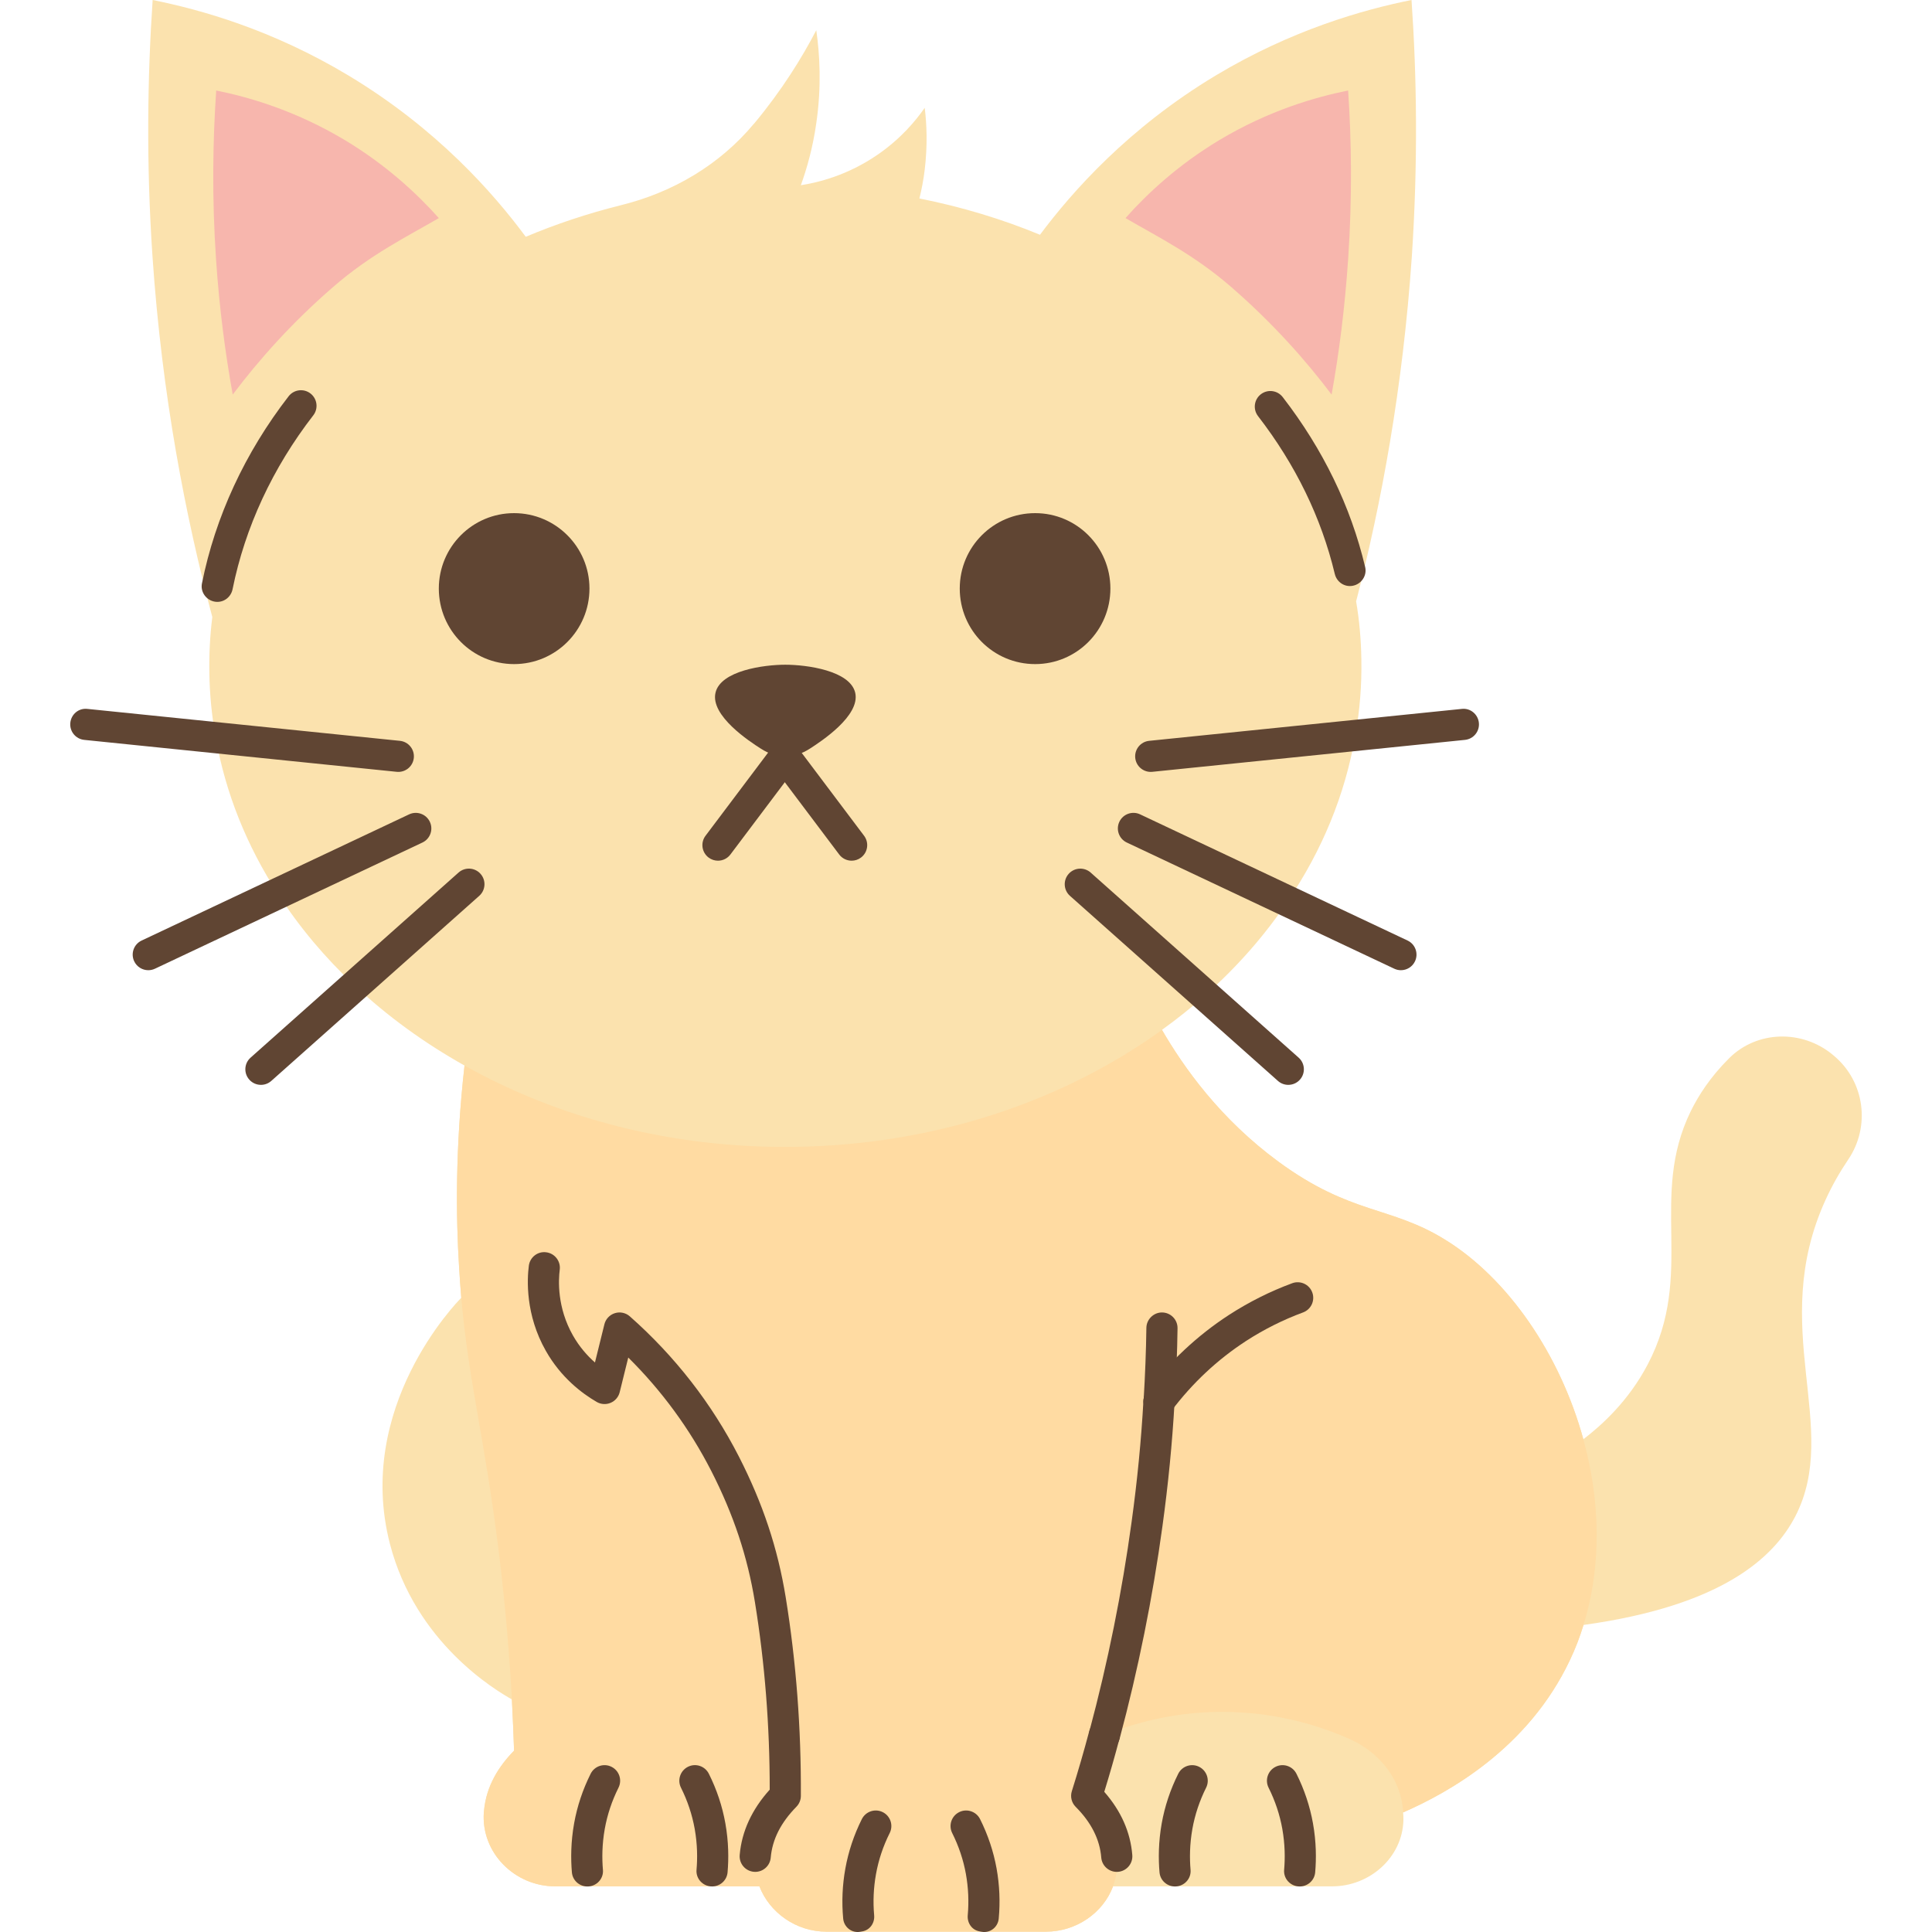
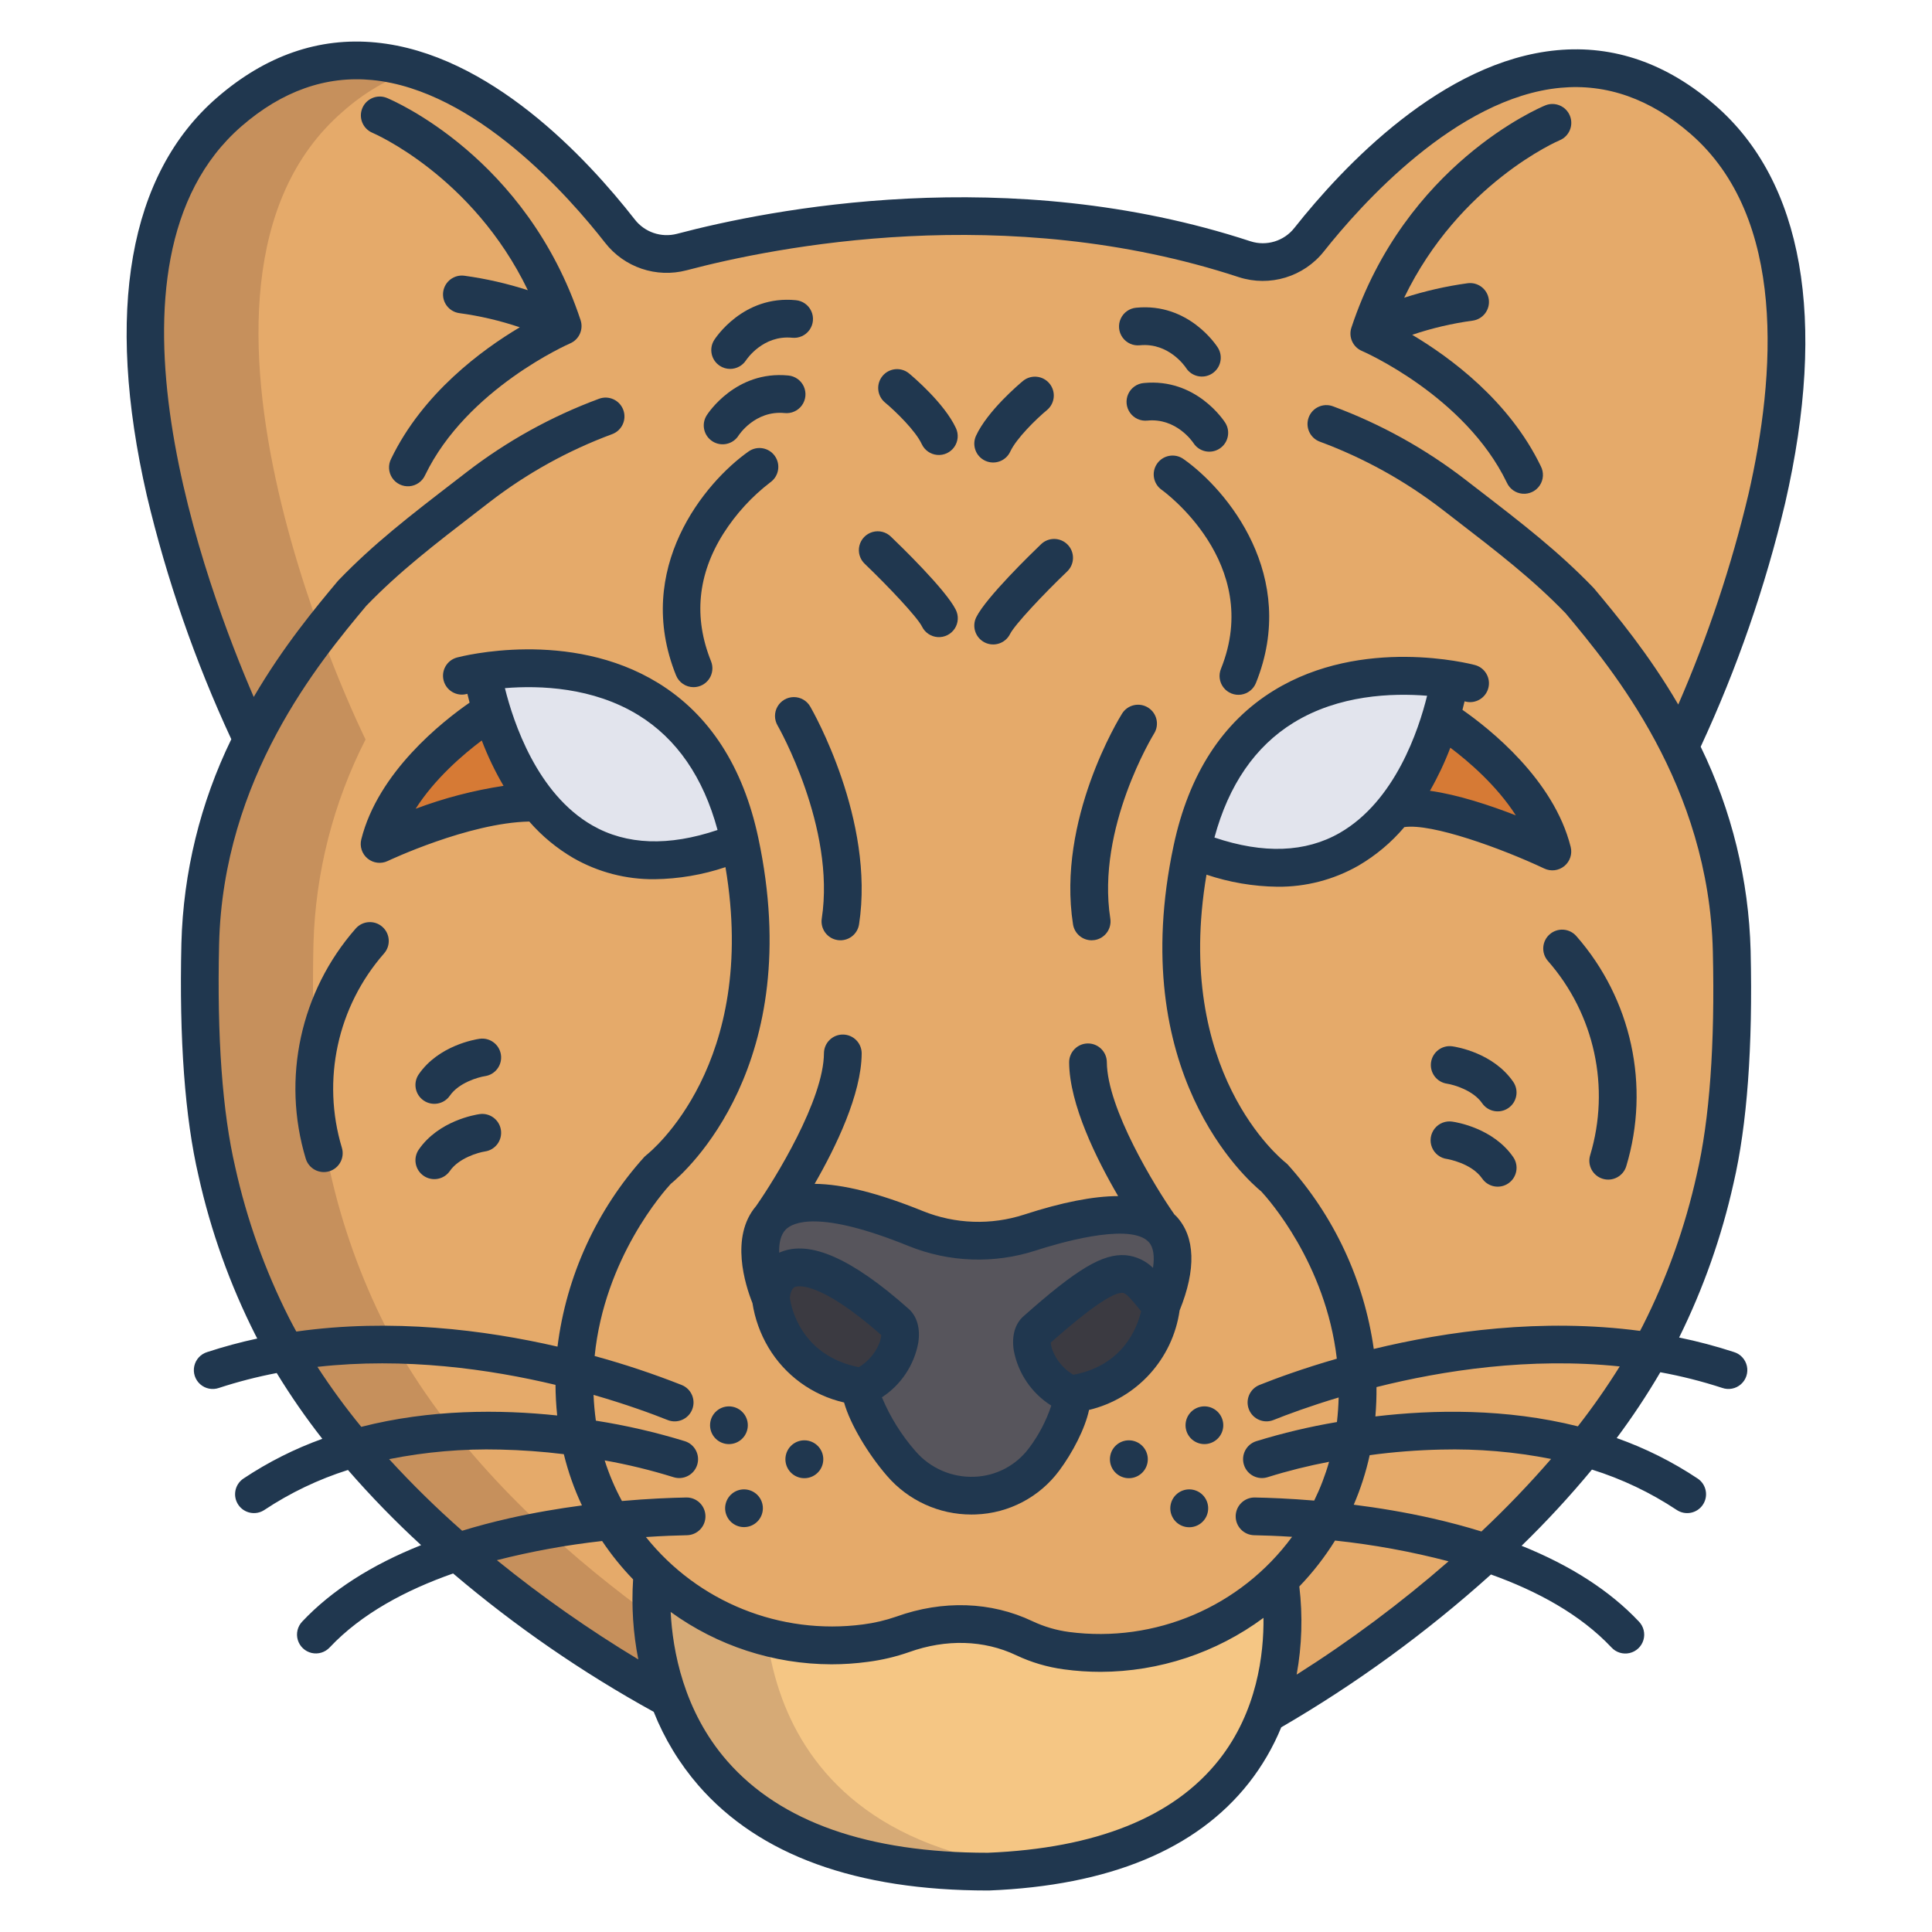
- <svg xmlns="http://www.w3.org/2000/svg" enable-background="new 0 0 115.002 124.02" height="512" viewBox="0 0 115.002 124.02" width="512">
-   <g>
-     <g id="XMLID_3_">
-       <g>
-         <path d="m113.2 67.76c-.02-.02-.05-.04-.07-.06-1.95-1.61-4.83-1.56-6.63.22-1.23 1.22-1.98 2.41-2.47 3.4-2.73 5.58.31 10.41-2.77 16.27-1.23 2.34-2.93 3.88-4.13 4.8-1.5-5.47-4.85-10.33-8.87-12.81-3.52-2.18-6.04-1.59-10.69-5-3.76-2.76-6.09-6.06-7.49-8.47.97-.7 1.9-1.44 2.77-2.22 2.05-1.82 3.84-3.85 5.3-6.04 2.19-3.23 3.69-6.82 4.34-10.64.29-1.59.42-3.23.39-4.89-.02-1.27-.13-2.52-.34-3.74h.01c1.6-6.2 2.99-13.64 3.57-22.11.4-6.05.32-11.58-.02-16.47-3.09.62-7.67 1.91-12.56 4.84-5.61 3.37-9.22 7.46-11.29 10.23-2.44-1.01-5.03-1.79-7.74-2.33.14-.57.26-1.17.34-1.84.19-1.58.13-2.95 0-3.98-.56.81-1.51 1.96-2.98 2.98-1.97 1.37-3.89 1.82-4.97 1.99.39-1.08.77-2.42.99-3.98.35-2.39.22-4.45 0-5.97-.92 1.77-2.2 3.84-3.97 5.97l-.04.04c-2.19 2.63-5.2 4.4-8.52 5.22-2.13.53-4.17 1.21-6.12 2.03-2.05-2.77-5.68-6.93-11.39-10.36-4.88-2.93-9.46-4.22-12.56-4.84-.33 4.89-.42 10.42-.01 16.47.61 8.95 2.13 16.74 3.84 23.14-.15 1.18-.21 2.38-.19 3.59.02 1.41.16 2.8.41 4.15.63 3.58 2 6.95 3.98 10.01 1.37 2.14 3.04 4.12 4.95 5.91 2.07 1.95 4.44 3.67 7.04 5.13-.6 5.32-.55 9.73-.35 12.92.04.7.09 1.36.14 1.99-.31.31-6.84 7.03-4.58 15.79 1.65 6.38 6.82 9.42 7.83 9.99.06 1.22.11 2.32.14 3.29-.97.99-1.79 2.26-1.93 3.87 0 .03-.01.06-.01.08-.19 2.6 1.98 4.76 4.58 4.76h2.2 7.74 3.17c.65 1.69 2.36 2.91 4.3 2.91h2.2 7.74 4.15c1.93 0 3.67-1.19 4.31-2.91h4.11 7.74 2.22c2.4 0 4.51-1.85 4.57-4.25 0-.16 0-.33-.02-.5h.01c2.84-1.24 8.01-4.07 10.7-9.78.35-.73.64-1.49.87-2.25 8.88-1.23 12.21-4.31 13.59-6.96 2.97-5.73-1.79-12.12 1.94-20.31.44-.97.94-1.83 1.46-2.6 1.45-2.14 1.06-5.03-.93-6.68z" fill="#fbe2ae" />
-         <g fill="#604533">
-           <path d="m47.49 48.05c-.55.36-1.03.45-1.14.47-.14.02-.27.03-.41.03-.02 0-.05 0-.07 0-.14 0-.28-.01-.42-.03-.1-.02-.58-.11-1.13-.47-.69-.44-3.24-2.1-2.9-3.58.33-1.42 3.1-1.8 4.48-1.8 1.39 0 4.16.38 4.49 1.8.34 1.48-2.22 3.14-2.9 3.58z" />
-           <path d="m28.49 32.94c2.67 0 4.84 2.17 4.84 4.84 0 2.68-2.17 4.85-4.84 4.85s-4.83-2.17-4.83-4.85c0-2.67 2.16-4.84 4.83-4.84z" />
-           <path d="m61.94 32.94c2.67 0 4.83 2.17 4.83 4.84 0 2.68-2.16 4.85-4.83 4.85-2.68 0-4.84-2.17-4.84-4.85 0-2.67 2.16-4.84 4.84-4.84z" />
-         </g>
-         <path d="m23.66 14c-2.04 1.19-4.38 2.33-6.77 4.41-2.73 2.36-4.84 4.77-6.46 6.92-.48-2.66-.86-5.56-1.07-8.67-.27-3.98-.21-7.63.01-10.85 2.04.41 5.05 1.26 8.27 3.19 2.64 1.59 4.61 3.42 6.02 5z" fill="#f7b6ad" />
-         <path d="m82.03 5.81c.22 3.22.27 6.87 0 10.85-.21 3.11-.58 6.01-1.06 8.67-1.62-2.15-3.74-4.56-6.46-6.92-2.4-2.08-4.73-3.22-6.77-4.41 1.4-1.58 3.37-3.41 6.01-5 3.22-1.93 6.24-2.78 8.28-3.19z" fill="#f7b6ad" />
-         <path d="m58.48 124h-7.74-2.2c-1.94 0-3.65-1.22-4.3-2.91h-3.17-7.74-2.2c-2.6 0-4.77-2.16-4.58-4.76 0-.02.01-.05.01-.08.14-1.61.96-2.88 1.93-3.87-.03-.97-.08-2.07-.14-3.29-.14-2.61-.39-5.76-.82-9.31-.92-7.48-1.94-10.93-2.43-16.47-.05-.63-.1-1.29-.14-1.99-.2-3.19-.25-7.6.35-12.92 6.03 3.38 13.31 5.32 21.12 5.22 9.05-.11 17.3-2.92 23.65-7.51 1.4 2.41 3.73 5.71 7.49 8.47 4.65 3.41 7.17 2.82 10.69 5 4.02 2.48 7.37 7.34 8.87 12.81 1.07 3.87 1.21 8.05.01 11.92-.23.76-.52 1.52-.87 2.25-2.69 5.71-7.86 8.54-10.7 9.78h-.01c.01-.03 0-.06 0-.09-.03-.38-.1-.73-.19-1.06-.47-1.61-1.72-2.88-3.25-3.56-1.89-.84-4.77-1.77-8.36-1.74-3.04.03-5.56.75-7.37 1.49h-.01c-.36 1.36-.74 2.66-1.13 3.9.7.7 1.78 2 1.93 3.88.02.2.02.39.02.59-.01.47-.1.92-.26 1.34-.64 1.72-2.38 2.91-4.31 2.91z" fill="#ffdba2" />
-       </g>
-       <g>
-         <path d="m15.422 25.259c-.437-.338-1.065-.258-1.403.178-2.805 3.622-4.707 7.74-5.564 12.014-.112.557.283 1.093.846 1.175.53.077 1.014-.28 1.12-.805.799-3.964 2.569-7.787 5.18-11.159.338-.436.258-1.065-.179-1.403z" fill="#604533" />
-         <path d="m77.831 25.489c-.339-.437-.966-.518-1.403-.18s-.518.966-.18 1.403c2.41 3.12 4.062 6.519 4.926 10.128.125.522.623.862 1.151.763.557-.104.931-.654.799-1.205-.927-3.895-2.702-7.556-5.293-10.909z" fill="#604533" />
-         <g>
-           <path d="m41.579 55.25c-.209 0-.42-.065-.601-.201-.441-.332-.529-.959-.197-1.4l4.29-5.7c.332-.44.958-.531 1.4-.197.441.332.529.959.197 1.4l-4.29 5.7c-.195.26-.495.398-.799.398z" fill="#604533" />
-         </g>
-         <g>
-           <path d="m50.161 55.25c-.304 0-.604-.138-.8-.398l-4.29-5.7c-.332-.441-.244-1.068.197-1.4.443-.333 1.069-.242 1.4.197l4.29 5.7c.332.441.244 1.068-.197 1.4-.18.136-.391.201-.6.201z" fill="#604533" />
-         </g>
-         <g>
-           <path d="m21.061 49.55c-.034 0-.068-.001-.103-.005l-20.06-2.05c-.549-.056-.949-.546-.893-1.096.056-.549.536-.957 1.096-.893l20.061 2.05c.549.056.949.547.893 1.097-.053.514-.487.897-.994.897z" fill="#604533" />
-         </g>
-         <g>
-           <path d="m5.01 62.28c-.375 0-.734-.212-.905-.573-.236-.5-.022-1.096.478-1.331l17.17-8.1c.5-.235 1.096-.021 1.331.478.236.5.022 1.096-.478 1.331l-17.17 8.1c-.138.064-.283.095-.426.095z" fill="#604533" />
-         </g>
-         <g>
-           <path d="m12.241 69.64c-.275 0-.55-.113-.747-.335-.368-.413-.331-1.044.082-1.412l13.35-11.881c.412-.368 1.046-.33 1.412.083.367.413.33 1.045-.083 1.412l-13.349 11.88c-.191.17-.429.253-.665.253z" fill="#604533" />
-         </g>
-         <g>
-           <path d="m69.359 49.55c-.507 0-.941-.383-.994-.898-.056-.549.344-1.041.893-1.096l20.07-2.05c.547-.065 1.041.344 1.096.893.056.549-.343 1.04-.893 1.096l-20.07 2.05c-.034.003-.069.005-.102.005z" fill="#604533" />
-         </g>
-         <g>
-           <path d="m85.419 62.28c-.143 0-.288-.031-.426-.096l-17.17-8.1c-.5-.235-.713-.832-.478-1.331s.832-.713 1.331-.478l17.17 8.1c.5.235.713.832.478 1.331-.17.362-.53.574-.905.574z" fill="#604533" />
-         </g>
-         <g>
-           <path d="m78.189 69.64c-.236 0-.474-.083-.664-.253l-13.351-11.88c-.413-.367-.449-1-.082-1.412.368-.413.999-.449 1.412-.082l13.35 11.88c.413.367.45.999.083 1.412-.197.222-.472.335-.748.335z" fill="#604533" />
-         </g>
-         <path d="m52.157 116.326c-.493-.247-1.094-.047-1.342.447-.507 1.014-.864 2.084-1.06 3.18-.191 1.063-.237 2.138-.138 3.208.051.548.551.943 1.092.845l.143-.026c.487-.088.798-.541.753-1.035-.079-.88-.039-1.764.118-2.639.162-.908.458-1.796.88-2.638.248-.494.048-1.095-.446-1.342z" fill="#604533" />
-         <path d="m59.464 119.942c-.197-1.091-.553-2.157-1.06-3.169-.248-.494-.85-.694-1.342-.447-.494.248-.694.848-.447 1.342.421.842.718 1.727.88 2.629.157.88.197 1.767.118 2.648-.044.494.266.947.754 1.035l.142.026c.542.098 1.042-.297 1.093-.845.1-1.071.053-2.149-.138-3.219z" fill="#604533" />
-         <g>
-           <path d="m43.971 120.16c-.029 0-.058-.001-.087-.004-.55-.047-.958-.532-.91-1.083.13-1.507.778-2.916 1.927-4.191.003-4.089-.316-8.135-.949-12.033-.478-2.937-1.369-5.614-2.803-8.425-1.38-2.697-3.169-5.14-5.328-7.28l-.55 2.225c-.076.306-.29.558-.58.681-.29.124-.621.103-.893-.054-.957-.554-2.301-1.573-3.269-3.283-1.321-2.324-1.203-4.593-1.091-5.461.07-.548.57-.941 1.12-.864.548.071.935.572.864 1.12-.086.668-.176 2.417.847 4.218.415.732.919 1.3 1.414 1.735l.606-2.452c.084-.339.339-.61.673-.714.335-.104.698-.026.96.206 2.902 2.565 5.26 5.598 7.008 9.014 1.532 3.002 2.484 5.866 2.997 9.015.671 4.132.998 8.423.973 12.756-.001.26-.104.508-.286.694-1.007 1.029-1.546 2.097-1.648 3.267-.045.521-.482.913-.995.913z" fill="#604533" />
-         </g>
-         <g>
-           <path d="m67.179 120.16c-.516 0-.954-.397-.996-.92-.093-1.163-.645-2.257-1.641-3.253-.264-.264-.359-.652-.247-1.007.404-1.285.78-2.582 1.117-3.855.142-.534.685-.851 1.223-.711.534.141.852.688.711 1.223-.296 1.119-.621 2.255-.969 3.385 1.077 1.228 1.682 2.591 1.799 4.06.044.55-.366 1.032-.917 1.076-.026.001-.053.002-.08.002z" fill="#604533" />
-         </g>
-         <g>
-           <path d="m66.391 112.38c-.085 0-.173-.011-.259-.035-.534-.143-.85-.691-.707-1.225 1.181-4.405 2.091-8.919 2.705-13.417.363-2.629.62-5.253.762-7.801.031-.551.511-.968 1.055-.942.551.031.973.503.942 1.055-.146 2.602-.408 5.28-.778 7.96-.625 4.579-1.552 9.176-2.755 13.662-.12.448-.524.743-.965.743z" fill="#604533" />
-         </g>
-         <g>
-           <path d="m69.901 90.95c-.021 0-.042 0-.062-.002-.551-.034-.971-.508-.937-1.059.098-1.609.158-3.174.178-4.652.007-.553.479-.997 1.013-.987.552.007.994.461.987 1.013-.02 1.51-.082 3.108-.182 4.749-.033.53-.473.938-.997.938z" fill="#604533" />
-         </g>
-         <g fill="#604533">
-           <path d="m72.467 113.416c-.494-.248-1.095-.047-1.342.447-.507 1.013-.863 2.083-1.06 3.181-.214 1.195-.217 2.275-.142 3.146.05.586.597.996 1.176.891.503-.091.861-.544.817-1.052-.063-.726-.061-1.631.118-2.632.163-.909.459-1.797.88-2.639.248-.494.047-1.095-.447-1.342z" />
-           <path d="m79.774 117.044c-.197-1.098-.553-2.168-1.06-3.181-.248-.495-.849-.695-1.342-.447-.494.248-.694.848-.447 1.342.421.842.718 1.73.88 2.639.179 1.003.181 1.907.118 2.632-.044.509.314.961.816 1.052.579.105 1.127-.304 1.177-.891.076-.87.072-1.95-.142-3.146z" />
-           <path d="m34.746 113.416c-.495-.249-1.095-.046-1.341.448-.507 1.015-.864 2.085-1.06 3.181-.214 1.196-.217 2.276-.143 3.146.05.586.598.996 1.177.891.502-.091.861-.544.816-1.052-.063-.725-.061-1.629.118-2.632.162-.907.458-1.795.88-2.639.248-.496.048-1.096-.447-1.343z" />
-           <path d="m42.054 117.044c-.196-1.098-.553-2.168-1.06-3.182-.248-.495-.85-.695-1.342-.447-.494.248-.694.848-.447 1.342.421.842.717 1.73.88 2.639.179 1.003.181 1.907.118 2.632-.044.509.314.961.816 1.052.579.105 1.127-.304 1.177-.891.075-.869.072-1.949-.142-3.145z" />
-         </g>
-         <g>
-           <path d="m69.89 90.96c-.553 0-1-.448-1-1 0-.244.089-.469.236-.644 1.467-1.939 3.232-3.589 5.248-4.903 1.289-.834 2.657-1.52 4.071-2.041.52-.19 1.093.075 1.284.593.191.519-.075 1.093-.593 1.284-1.275.47-2.511 1.089-3.672 1.841-1.829 1.193-3.433 2.695-4.765 4.462-.03.04-.063.077-.098.111-.181.183-.433.297-.711.297z" fill="#604533" />
-         </g>
-       </g>
-     </g>
+ <svg xmlns="http://www.w3.org/2000/svg" id="Layer_1" height="512" viewBox="0 0 512 512" width="512" data-name="Layer 1">
+   <path d="m445.12 197.96.01-.01s59.53-119.94 6.12-166.3c-42.56-36.93-87.72 10.9-104.31 31.86a15.605 15.605 0 0 1 -17.08 5.19c-62.99-20.69-125.29-8.22-149.16-1.91a15.725 15.725 0 0 1 -16.43-5.56c-16.09-20.62-60.74-68.69-103.52-31.57-53.41 46.35 6.12 166.3 6.12 166.3h.01a126.906 126.906 0 0 0 -13.81 54.14c-.48 20.59.34 42.95 4.41 60.39a176.618 176.618 0 0 0 14.69 41.08c28.82 56.32 94.93 93.34 105.09 98.55l158.28 4.14c10.16-5.21 75.47-44.38 104.29-100.7a176.549 176.549 0 0 0 14.69-41.07c4.07-17.44 4.89-39.81 4.41-60.39a126.906 126.906 0 0 0 -13.81-54.14z" fill="#e5aa6a" />
+   <path d="m102.17 351.57a176.618 176.618 0 0 1 -14.69-41.08c-4.07-17.44-4.89-39.8-4.41-60.39a126.906 126.906 0 0 1 13.81-54.14h-.01s-59.53-119.95-6.12-166.3a56.587 56.587 0 0 1 19.061-11.25c-15.438-4.742-32.391-3.21-49.061 11.25-53.41 46.35 6.12 166.3 6.12 166.3h.01a126.906 126.906 0 0 0 -13.81 54.14c-.48 20.59.34 42.95 4.41 60.39a176.618 176.618 0 0 0 14.69 41.08c28.82 56.32 94.93 93.34 105.09 98.55h30c-10.16-5.21-76.27-42.23-105.09-98.55z" fill="#c6905c" />
+   <path d="m307.39 325.08c-.01-.01-.01-.01-.01-.02-4.58-3.98-14.59-4.87-34.41 1.57a44.284 44.284 0 0 1 -30.3-1.05c-22.95-9.33-33.81-8.01-38.37-2.86a.031.031 0 0 0 -.01.02c-4.86 5.52-2.5 15.41 0 21.33l24.09 23.47c-1.38.62 2.35 10.96 10.47 20.33 10.16 11.72 28.62 11.31 37.87-1.15 6.12-8.25 8.19-16.61 6.9-17.18l24.09-23.48c2.66-6.31 5.38-16.04-.32-20.98z" fill="#57555c" />
+   <path d="m381.76 190.27s24.49 14.8 29.64 35.39c0 0-31.15-14.69-42.01-10.92 6.42-7.93 10.23-17.42 12.37-24.47z" fill="#d67a35" />
+   <path d="m384.2 180.02v.01a78.048 78.048 0 0 1 -2.44 10.24c-2.14 7.05-5.95 16.54-12.37 24.47-10.1 12.49-26.69 21.13-53.46 10.37 10.48-49.25 53.11-47.39 68.27-45.09z" fill="#e2e4ed" />
+   <path d="m142.6 212.73c-17.71-.67-42 10.93-42 10.93 5.15-20.58 29.67-35.29 29.67-35.29 2.15 7.04 5.95 16.47 12.33 24.36z" fill="#d67a35" />
+   <path d="m196.07 223.11c-26.78 10.76-43.36 2.11-53.47-10.38-6.38-7.89-10.18-17.32-12.33-24.36a77.2 77.2 0 0 1 -2.47-10.34c15.17-2.31 57.79-4.16 68.27 45.08z" fill="#e2e4ed" />
+   <path d="m339.02 418.78a71.516 71.516 0 0 1 -3.48 35.48c-7.35 19.38-26.38 39.84-73.65 41.74-55.3.04-76.62-24.21-84.63-45.88a75.992 75.992 0 0 1 -4.28-33.34 67.886 67.886 0 0 0 56.38 18.67 48.9 48.9 0 0 0 9.89-2.33c10.5-3.77 22.1-3.78 32.18 1.01a37.792 37.792 0 0 0 11.21 3.31 67.859 67.859 0 0 0 56.38-18.66z" fill="#f5c684" />
+   <path d="m307.71 346.06s-1.76 20.41-24.09 23.48c-9.09-4.08-11.92-14.44-9.09-16.95 24.47-21.75 25.09-16.01 33.18-6.53z" fill="#3b3a41" />
+   <path d="m237.47 350.59c2.83 2.52 0 12.87-9.09 16.95-22.4-3.37-24.09-23.47-24.09-23.47.47-8.81 8.73-15.21 33.18 6.52z" fill="#3b3a41" />
+   <path d="m207.26 450.12a74.732 74.732 0 0 1 -3.967-16.249 68.587 68.587 0 0 1 -30.313-17.091 75.992 75.992 0 0 0 4.28 33.34c8.01 21.67 29.33 45.92 84.63 45.88 4.23-.17 8.225-.5 12.014-.948-42.09-4.652-59.569-25.791-66.644-44.932z" fill="#d6aa76" />
+   <g fill="#20374f">
+     <path d="m221.96 249.128a4.992 4.992 0 0 0 5.7-4.183c4.237-27.6-12.23-56.47-12.934-57.685a5 5 0 1 0 -8.656 5.007c.155.267 15.415 27 11.706 51.161a5 5 0 0 0 4.184 5.7z" />
+     <path d="m183.793 182.106a5 5 0 0 0 4.637-6.869c-4.672-11.6-3.563-23 3.3-33.87a52.937 52.937 0 0 1 12.41-13.548 5 5 0 0 0 -5.757-8.177c-11.625 8.167-30.6 31.078-19.226 59.33a5 5 0 0 0 4.636 3.134z" />
+     <path d="m244.328 166.026a5 5 0 1 0 8.945-4.469c-2.647-5.3-14.769-17.039-17.172-19.339a5 5 0 1 0 -6.914 7.224c6.313 6.046 13.902 14.106 15.141 16.584z" />
+     <path d="m81.022 307.041a5 5 0 0 0 9.583-2.859 54.33 54.33 0 0 1 11.187-51.524 5 5 0 1 0 -7.534-6.576 64.283 64.283 0 0 0 -13.236 60.959z" />
+     <path d="m112.262 291.64a5 5 0 0 0 6.955-1.276c2.372-3.436 7.514-4.9 9.3-5.173a5 5 0 0 0 -1.426-9.9c-1.092.155-10.824 1.735-16.106 9.391a5 5 0 0 0 1.277 6.958z" />
+     <path d="m112.262 311.6a5 5 0 0 0 6.955-1.276c2.373-3.438 7.517-4.9 9.3-5.173a5 5 0 0 0 -1.428-9.9c-1.092.155-10.824 1.735-16.106 9.391a5 5 0 0 0 1.279 6.958z" />
+     <path d="m190.8 96.973a4.953 4.953 0 0 0 2.686.789 5.03 5.03 0 0 0 4.212-2.274c.18-.275 4.5-6.733 12.217-5.984a5 5 0 1 0 .962-9.953c-13.923-1.35-21.307 10.079-21.614 10.567a4.981 4.981 0 0 0 1.537 6.855z" />
+     <path d="m188.832 116.972a5 5 0 0 0 6.9-1.56c.042-.068 4.326-6.707 12.195-5.95a5 5 0 1 0 .963-9.953c-13.923-1.352-21.308 10.08-21.615 10.567a5 5 0 0 0 1.557 6.896z" />
+     <path d="m244.262 117.669a5 5 0 1 0 9.078-4.194c-3.074-6.653-11.543-13.779-12.5-14.569a5 5 0 0 0 -6.377 7.7c2.937 2.44 8.198 7.594 9.799 11.063z" />
+     <path d="m61.3 195.9a131.381 131.381 0 0 0 -13.228 54.088c-.6 25.445.933 46.184 4.541 61.645a180.028 180.028 0 0 0 15.105 42.217c.15.293.308.583.46.876a132.731 132.731 0 0 0 -13.262 3.585 5 5 0 1 0 3.115 9.5 125.067 125.067 0 0 1 15.3-3.945 182.136 182.136 0 0 0 12.087 17.434 96.943 96.943 0 0 0 -20.9 10.532 5 5 0 1 0 5.565 8.309 88.162 88.162 0 0 1 22.128-10.585 247.717 247.717 0 0 0 19.389 19.922c-13.191 5.255-23.747 12.022-31.49 20.233a5 5 0 1 0 7.278 6.857c8.433-8.949 20.2-15.2 32.69-19.584a321.84 321.84 0 0 0 53.163 36.673 68.3 68.3 0 0 0 11.893 19.552c16.066 18.441 41.839 27.791 76.61 27.791h.351c31.8-1.278 54.958-10.855 68.836-28.464a61.951 61.951 0 0 0 8.612-14.779 333.187 333.187 0 0 0 55.575-40.5c12.2 4.367 23.659 10.551 31.919 19.315a5 5 0 1 0 7.277-6.857c-7.661-8.13-18.078-14.837-31.077-20.068a253.2 253.2 0 0 0 18.645-20.193 88.313 88.313 0 0 1 22.455 10.69 5 5 0 0 0 5.566-8.309 97.1 97.1 0 0 0 -21.466-10.735 186.745 186.745 0 0 0 11.563-17.439 125.333 125.333 0 0 1 16.4 4.147 5 5 0 1 0 3.115-9.5 133.382 133.382 0 0 0 -14.531-3.851 180.925 180.925 0 0 0 14.41-40.832c3.608-15.46 5.136-36.2 4.541-61.644a131.353 131.353 0 0 0 -13.235-54.088 339.421 339.421 0 0 0 22.39-64.59c11.178-48.73 4.759-85.185-18.565-105.425-12.759-11.078-26.847-15.978-41.887-14.572-30.38 2.84-56.658 30.728-69.619 47.1a10.633 10.633 0 0 1 -11.6 3.547c-64.23-21.094-127.7-8.419-152-1.992a10.722 10.722 0 0 1 -11.2-3.8c-12.69-16.262-38.481-43.98-68.637-46.9-15.068-1.461-29.232 3.46-42.1 14.632-23.333 20.229-29.752 56.684-18.574 105.415a339.524 339.524 0 0 0 22.392 64.592zm34.441 182.227a178.55 178.55 0 0 1 -11.623-15.894c23.17-2.587 45.622.59 63.094 4.77.019 2.642.159 5.346.45 8.115-15.145-1.607-33.619-1.669-51.921 3.009zm7.385 8.56a133.109 133.109 0 0 1 29.407-2.534 167.482 167.482 0 0 1 16.887 1.219 71.789 71.789 0 0 0 4.8 13.583c-6.118.808-12.684 1.912-19.391 3.434q-6.465 1.467-12.353 3.278a250.676 250.676 0 0 1 -19.35-18.98zm28.553 26.777a204.671 204.671 0 0 1 27.887-5.08 73.419 73.419 0 0 0 8.216 10.175 82.043 82.043 0 0 0 1.376 21.206 330.617 330.617 0 0 1 -37.479-26.301zm191.332 52.961c-11.982 15.139-32.58 23.406-61.219 24.575h-.048c-31.691 0-54.906-8.167-68.994-24.272-11.667-13.339-14.506-29.464-15.016-39.547a72.872 72.872 0 0 0 42.6 13.879 71.761 71.761 0 0 0 9.7-.658 53.9 53.9 0 0 0 10.9-2.581c9.777-3.507 19.843-3.216 28.345.828a42.953 42.953 0 0 0 12.684 3.749 71.734 71.734 0 0 0 9.7.659 72.918 72.918 0 0 0 43.175-14.309c.101 9.486-1.627 24.791-11.827 37.677zm20.615-22.634a78.445 78.445 0 0 0 .708-23.361 73.316 73.316 0 0 0 9.468-12.167 204.165 204.165 0 0 1 30.08 5.5 326.921 326.921 0 0 1 -40.256 30.028zm48.97-37.932q-6.186-1.921-13-3.47c-7.235-1.642-14.318-2.8-20.838-3.626a71.844 71.844 0 0 0 4.222-13.129 168.972 168.972 0 0 1 18.912-1.481 133.006 133.006 0 0 1 29.166 2.485 261.55 261.55 0 0 1 -18.458 19.221zm25.553-27.865c-19.053-4.774-38.256-4.449-53.659-2.623q.333-3.978.293-7.777c17.531-4.4 40.58-7.965 64.46-5.476a183.529 183.529 0 0 1 -11.094 15.876zm-354.123-344.559c10.721-9.3 22.36-13.416 34.587-12.231 27.422 2.66 52.3 31.03 61.719 43.1a20.711 20.711 0 0 0 21.644 7.319c23.445-6.2 84.636-18.437 146.327 1.825a20.669 20.669 0 0 0 22.557-6.841c9.64-12.167 35.04-40.757 62.709-43.344 12.21-1.139 23.785 2.953 34.4 12.168 25.683 22.288 22.556 64.218 15.41 95.468a331.815 331.815 0 0 1 -18.625 55.809c-7.857-13.453-16.448-23.746-22.271-30.715-.078-.094-.159-.184-.243-.271-9.431-9.748-18.568-16.788-31.214-26.533l-2.7-2.083a133.075 133.075 0 0 0 -35.083-19.435 5 5 0 0 0 -3.475 9.377 123.08 123.08 0 0 1 32.45 17.976l2.706 2.086c12.254 9.442 21.123 16.276 30 25.435 12.37 14.808 37.971 45.527 39 89.667.575 24.6-.866 44.5-4.282 59.138a170.333 170.333 0 0 1 -14.268 39.933c-.243.475-.5.946-.744 1.419-26.035-3.455-51.305.116-70.568 4.784a92.323 92.323 0 0 0 -22.848-48.922 5.269 5.269 0 0 0 -.493-.44c-1.262-.994-29.8-24.177-20.989-76.33a61.37 61.37 0 0 0 18.772 3.2 42.474 42.474 0 0 0 21.531-5.611 47.022 47.022 0 0 0 12.13-10.19c7.192-1.081 25.6 5.567 37.1 10.984a5 5 0 0 0 6.981-5.738c-4.468-17.842-21.474-31.3-28.678-36.321.21-.806.395-1.561.559-2.259l.179.044a5 5 0 0 0 2.563-9.666c-1.206-.321-29.8-7.679-53.268 6.735-13.608 8.356-22.55 22.182-26.575 41.092-12.791 60.093 19.341 88.506 23.227 91.685 1.83 1.966 17.062 19.032 20.02 44.323-9.13 2.625-16.24 5.255-20.5 6.959a5 5 0 1 0 3.71 9.287c3.7-1.479 9.672-3.694 17.274-5.971q-.078 3.191-.454 6.51a166.637 166.637 0 0 0 -21.403 5.083 5 5 0 1 0 3.056 9.522 145.652 145.652 0 0 1 16.266-4.068 62.019 62.019 0 0 1 -3.945 10.277c-6.433-.536-11.875-.748-15.714-.82a5 5 0 1 0 -.189 10c2.5.047 5.932.161 10.04.422a63.171 63.171 0 0 1 -59.105 25.219 32.994 32.994 0 0 1 -9.737-2.872c-10.923-5.193-23.715-5.624-36.017-1.209a43.847 43.847 0 0 1 -8.869 2.085 63.14 63.14 0 0 1 -57.513-23.165c4.471-.3 8.211-.43 10.873-.48a5 5 0 1 0 -.189-10c-4.1.076-10.022.31-17.037.932a61.966 61.966 0 0 1 -4.572-10.757 149.643 149.643 0 0 1 18.216 4.436 5 5 0 0 0 3.057-9.522 169.789 169.789 0 0 0 -23.61-5.448q-.479-3.483-.614-6.834c8.734 2.515 15.561 5.035 19.639 6.664a5 5 0 0 0 3.71-9.287 222.7 222.7 0 0 0 -23.056-7.675c2.61-25.932 18.318-43.625 20.152-45.607 3.913-3.2 36-31.619 23.221-91.681-4.025-18.91-12.967-32.736-26.575-41.093-23.469-14.412-52.063-7.055-53.268-6.733a5 5 0 1 0 2.568 9.665c.01 0 .079-.021.174-.044q.254 1.085.581 2.344c-7.224 5.006-24.233 18.4-28.7 36.237a5 5 0 0 0 7 5.727c.223-.105 21.453-10.137 37.518-10.458a46.774 46.774 0 0 0 11.689 9.674 42.464 42.464 0 0 0 21.536 5.609 61.367 61.367 0 0 0 18.772-3.2c8.814 52.152-19.726 75.334-20.974 76.316a5.073 5.073 0 0 0 -.508.453 92.161 92.161 0 0 0 -23.032 50.3c-19.225-4.428-43.9-7.571-69.217-3.993-.652-1.188-1.294-2.381-1.911-3.587a170.39 170.39 0 0 1 -14.268-39.934c-3.416-14.638-4.857-34.536-4.282-59.137 1.03-44.078 26.561-74.775 39-89.668 8.879-9.157 17.745-15.989 29.993-25.427l2.717-2.094a123.048 123.048 0 0 1 32.45-17.975 5 5 0 1 0 -3.475-9.377 133.044 133.044 0 0 0 -35.083 19.434l-2.712 2.091c-12.642 9.741-21.775 16.779-31.2 26.525-.084.088-.217.24-.3.334-5.8 6.937-14.368 17.207-22.214 30.64-12.207-28.226-44.935-115.063-3.216-151.266zm257.815 188.519c3.764-13.933 10.789-24.163 20.942-30.42 12-7.4 26.115-7.907 35.414-7.153-2.232 9.071-8.475 27.9-23.138 36.337-9.071 5.217-20.234 5.617-33.218 1.236zm57.112-12.387a81.274 81.274 0 0 0 5.4-11.419c4.918 3.7 12.29 10.038 17.358 17.932-6.846-2.66-15.371-5.489-22.758-6.513zm-188.794 10.391c-12.968 4.376-24.12 3.983-33.184-1.216-14.64-8.4-20.919-27.3-23.167-36.379 9.263-.76 23.314-.253 35.349 7.138 10.186 6.255 17.23 16.499 21.002 30.457zm-56.72-11.7a115.348 115.348 0 0 0 -23.29 6.074c5.077-7.97 12.556-14.373 17.524-18.1a80.567 80.567 0 0 0 5.766 12.025z" />
+     <path d="m304.252 187.52a5 5 0 0 0 -6.891 1.588c-.71 1.135-17.33 28.115-13 55.85a5 5 0 0 0 4.934 4.229 5.133 5.133 0 0 0 .777-.06 5 5 0 0 0 4.17-5.711c-3.746-24 11.448-48.763 11.6-49.01a5 5 0 0 0 -1.59-6.886z" />
+     <path d="m313.62 121.637a5 5 0 1 0 -5.749 8.183c.271.19 26.989 19.378 15.7 47.413a5 5 0 1 0 9.276 3.735c11.377-28.252-7.602-51.163-19.227-59.331z" />
+     <path d="m258.727 163.552a5 5 0 1 0 8.945 4.471c1.237-2.477 8.823-10.537 15.141-16.584a5 5 0 0 0 -6.914-7.225c-2.399 2.3-14.525 14.04-17.172 19.338z" />
+     <path d="m410.687 247.6a5 5 0 0 0 -.479 7.055 54.331 54.331 0 0 1 11.192 51.522 5 5 0 1 0 9.583 2.859 64.284 64.284 0 0 0 -13.236-60.959 5 5 0 0 0 -7.06-.477z" />
+     <path d="m384.907 277.289a5 5 0 0 0 -1.43 9.9c1.783.274 6.932 1.734 9.305 5.175a5 5 0 0 0 8.232-5.679c-5.283-7.661-15.014-9.241-16.107-9.396z" />
+     <path d="m384.907 297.248a5 5 0 1 0 -1.4 9.9c.064.009 6.46 1.082 9.28 5.17a5 5 0 0 0 8.232-5.679c-5.288-7.657-15.019-9.239-16.112-9.391z" />
+     <path d="m302.082 91.5c7.666-.74 11.992 5.643 12.213 5.979a5 5 0 0 0 8.439-5.365c-.307-.487-7.683-11.924-21.615-10.567a5 5 0 1 0 .963 9.953z" />
+     <path d="m303.114 101.505a5 5 0 1 0 .963 9.953c7.665-.738 11.985 5.633 12.214 5.978a5 5 0 0 0 8.438-5.365c-.308-.487-7.682-11.92-21.615-10.566z" />
+     <path d="m261.1 122.107a5 5 0 0 0 6.636-2.442c1.6-3.465 6.86-8.623 9.8-11.06a5 5 0 0 0 -6.377-7.7c-.956.79-9.425 7.916-12.5 14.569a5 5 0 0 0 2.441 6.633z" />
+     <path d="m98.683 35.185c.293.123 26.567 11.4 41.2 41.721a98.027 98.027 0 0 0 -16.768-3.828 5 5 0 0 0 -1.422 9.9 86.089 86.089 0 0 1 16.056 3.759c-10.075 5.987-25.71 17.479-34.085 34.823a5 5 0 1 0 9 4.348c11.074-22.93 38.147-34.784 38.414-34.9a5 5 0 0 0 2.782-6.169c-14.3-43.215-49.861-58.277-51.368-58.9a5 5 0 0 0 -3.815 9.243z" />
+     <path d="m360.916 93c.272.117 27.3 11.878 38.414 34.9a5 5 0 1 0 9-4.349c-8.375-17.343-24.01-28.835-34.085-34.823a86.222 86.222 0 0 1 16.057-3.759 5 5 0 0 0 -1.423-9.9 98 98 0 0 0 -16.764 3.831c14.635-30.325 40.908-41.6 41.2-41.72a5 5 0 0 0 -3.815-9.244c-1.507.62-37.067 15.682-51.368 58.9a5 5 0 0 0 2.784 6.164z" />
+     <path d="m215.884 313.732c5.642-9.79 12.4-23.746 12.471-34.533a5 5 0 0 0 -4.967-5.033h-.033a5 5 0 0 0 -5 4.967c-.08 12.343-12.883 33.215-18 40.5-6.95 8.158-2.849 20.953-.945 25.708a32.916 32.916 0 0 0 4.225 11.743 31.481 31.481 0 0 0 20.055 14.591c1.61 5.763 6.417 13.727 11.388 19.462a29.459 29.459 0 0 0 22.354 10.227q.567 0 1.137-.021a28.808 28.808 0 0 0 22.162-11.643c3.514-4.734 6.814-11.065 7.88-16.055a31.7 31.7 0 0 0 24-26.369c4.419-10.883 4.152-19.478-.807-24.877-.182-.2-.388-.37-.58-.557-5.189-7.426-17.815-28.092-17.9-40.349a5 5 0 0 0 -5-4.967h-.024a5 5 0 0 0 -4.967 5.033c.073 11.12 7.25 25.6 12.988 35.419-6.6.015-14.858 1.637-24.889 4.895a39.293 39.293 0 0 1 -26.88-.934c-11.724-4.757-21.224-7.139-28.668-7.207zm11.7 48.59c-15.43-3.109-17.939-16.015-18.268-18.354.085-.87.371-2.5 1.34-2.9.592-.243 6.2-1.951 22.885 12.72-.023 1.745-1.756 6.051-5.962 8.534zm56.869 2.013c-4.227-2.482-5.967-6.805-5.984-8.552 10.115-8.941 16.517-13.387 19.078-13.166.958.078 2.588 2.085 4.315 4.211l.542.664c-.991 4.255-4.704 14.345-17.956 16.843zm-9.93-32.947c5.6-1.82 23.86-7.24 29.441-2.671.074.069.145.142.221.207.087.08.181.156.26.243 1.217 1.324 1.577 3.714 1.111 6.829a11.9 11.9 0 0 0 -7.2-3.346c-6.1-.49-12.958 3.593-27.145 16.2-2.234 1.986-3.141 5.18-2.555 8.993a22.049 22.049 0 0 0 9.944 14.657 38.948 38.948 0 0 1 -5.895 11.247 18.86 18.86 0 0 1 -14.513 7.613 19.586 19.586 0 0 1 -15.558-6.762 52.075 52.075 0 0 1 -8.917-14.3 22.026 22.026 0 0 0 9.635-14.446c.586-3.814-.321-7.007-2.555-8.995-15.042-13.372-26.163-18.283-33.992-15.017-.108.046-.215.092-.321.139-.073-2.566.418-4.8 1.742-6.137 1.875-1.9 8.8-5.284 32.564 4.366a49.3 49.3 0 0 0 33.728 1.18z" />
+     <path d="m196.71 381.24a4.985 4.985 0 0 0 0-7.07 5 5 0 1 0 0 7.07z" />
+     <path d="m197.18 394.7a5 5 0 1 0 3.53 1.47 5 5 0 0 0 -3.53-1.47z" />
+     <path d="m213.18 381.7a5.019 5.019 0 1 0 3.53 1.47 5 5 0 0 0 -3.53-1.47z" />
+     <path d="m314.18 377.7a5 5 0 1 0 1.46-3.53 5.036 5.036 0 0 0 -1.46 3.53z" />
+     <path d="m315.18 394.7a5.019 5.019 0 1 0 3.53 1.47 5 5 0 0 0 -3.53-1.47z" />
+     <path d="m299.18 381.7a5.019 5.019 0 1 0 3.53 1.47 5 5 0 0 0 -3.53-1.47z" />
  </g>
</svg>
